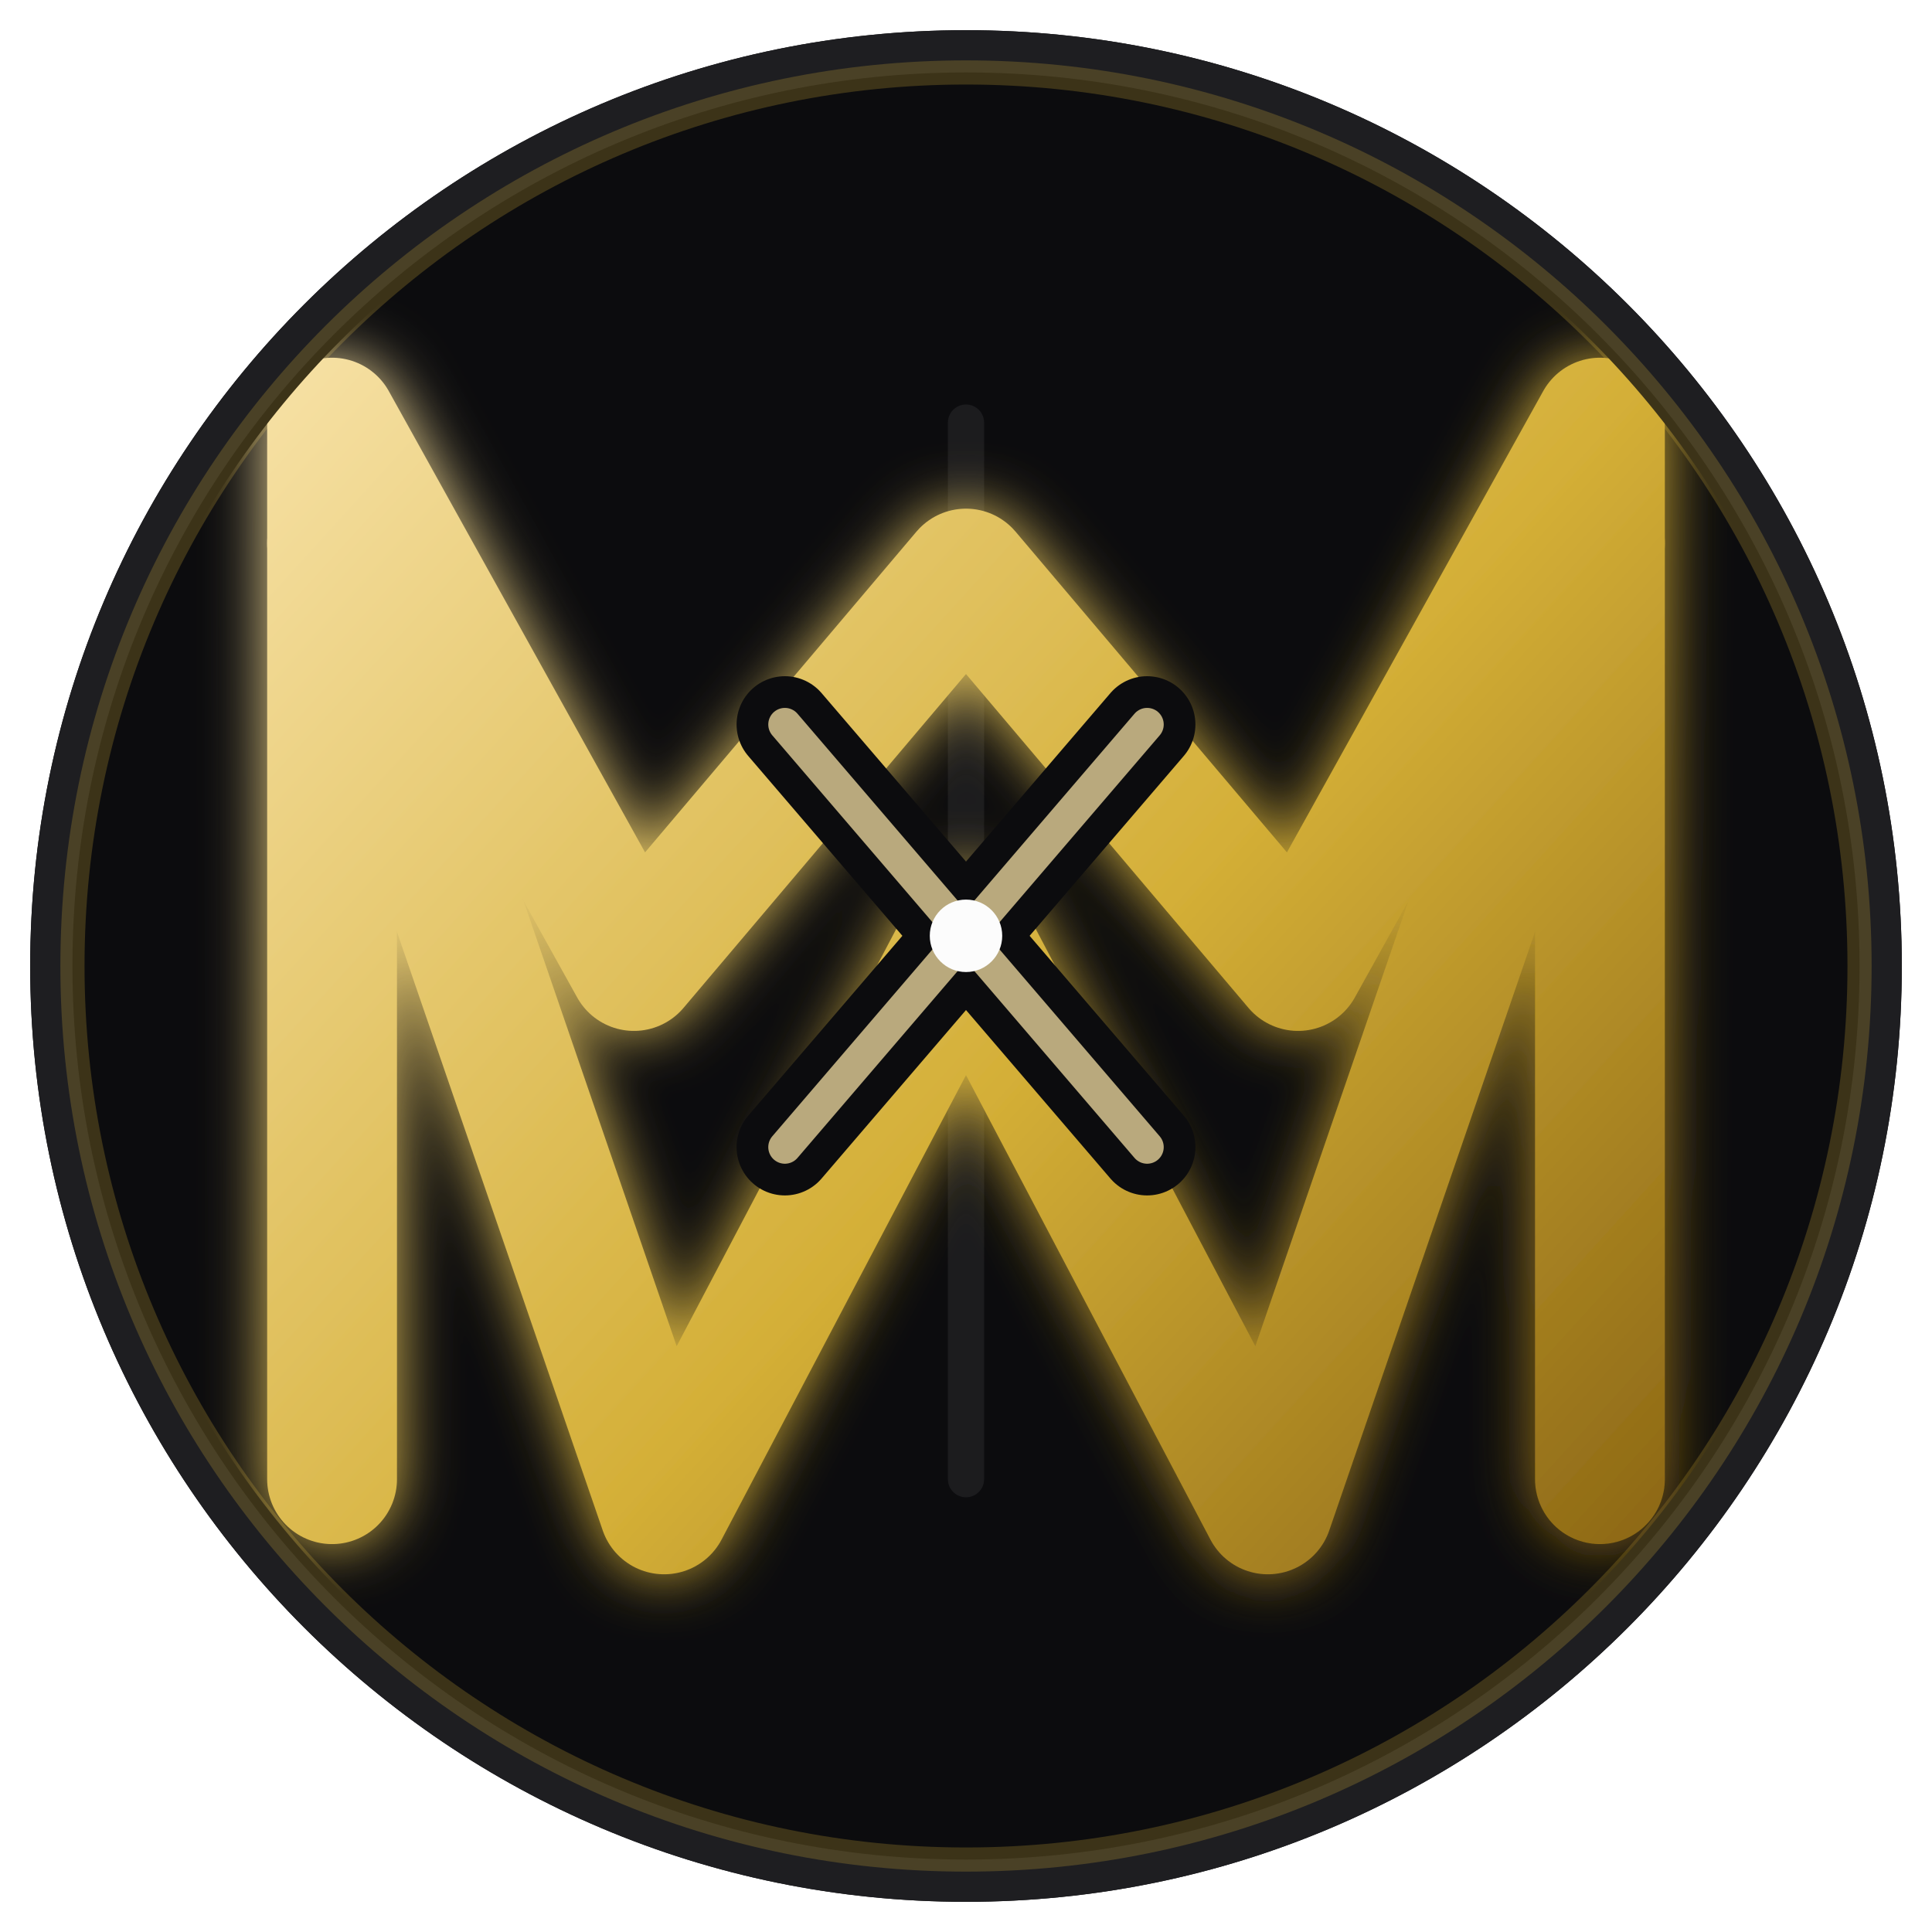
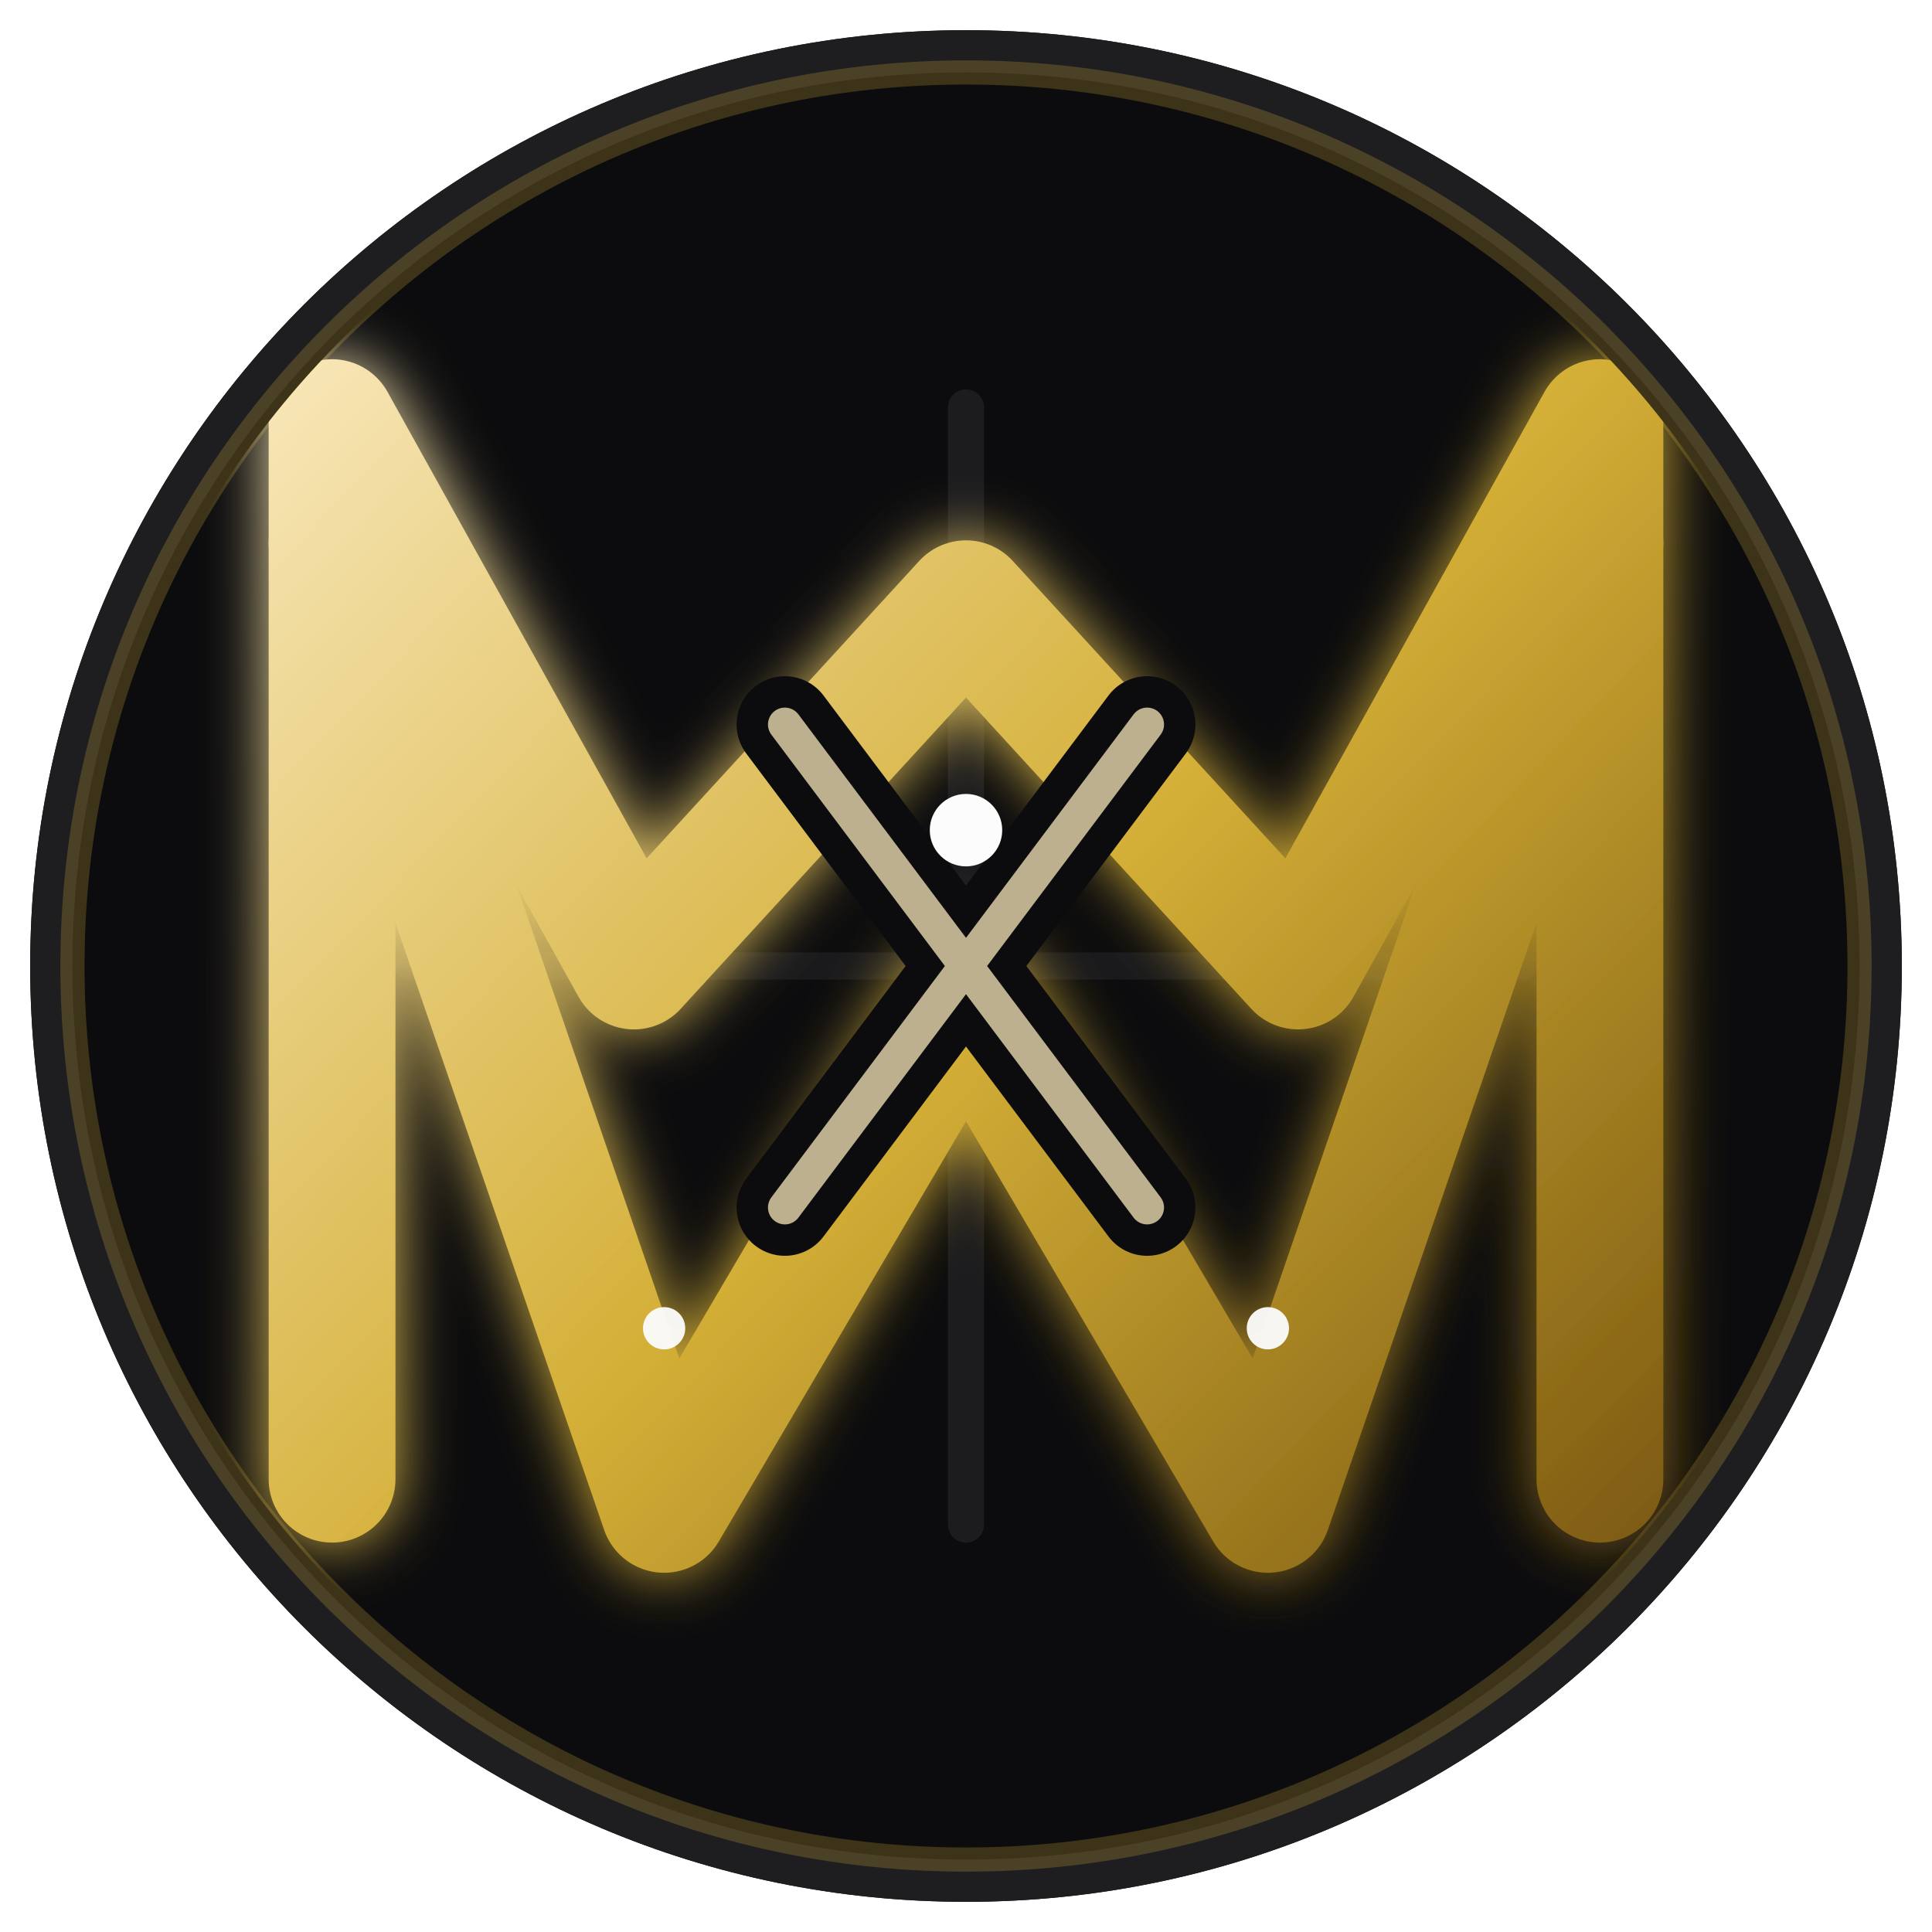
- <svg xmlns="http://www.w3.org/2000/svg" width="512" height="512" viewBox="0 0 64 64" role="img" aria-label="MXW circular logo">
+ <svg xmlns="http://www.w3.org/2000/svg" width="512" height="512" viewBox="0 0 64 64" role="img" aria-label="MXW circular logo engineering edition">
  <defs>
-     <linearGradient id="mxwGoldCircle" x1="10" y1="12" x2="54" y2="52" gradientUnits="userSpaceOnUse">
-       <stop offset="0%" stop-color="#F6E0A3" />
-       <stop offset="56%" stop-color="#D4AF37" />
-       <stop offset="100%" stop-color="#8D6815" />
+     <linearGradient id="mxwTraceCircle" x1="10" y1="11" x2="54" y2="53" gradientUnits="userSpaceOnUse">
+       <stop offset="0%" stop-color="#F8E7B9" />
+       <stop offset="52%" stop-color="#D4AF37" />
+       <stop offset="100%" stop-color="#7A5810" />
    </linearGradient>
    <clipPath id="mxwSafeCircle">
      <circle cx="32" cy="32" r="29.3" />
    </clipPath>
-     <filter id="mxwGlowCircle" x="-25%" y="-25%" width="150%" height="150%">
+     <filter id="mxwTraceGlowCircle" x="-25%" y="-25%" width="150%" height="150%">
      <feGaussianBlur stdDeviation="1" result="blur" />
      <feMerge>
        <feMergeNode in="blur" />
        <feMergeNode in="SourceGraphic" />
      </feMerge>
    </filter>
  </defs>
  <circle cx="32" cy="32" r="31" fill="#0C0C0E" />
  <circle cx="32" cy="32" r="30.3" fill="none" stroke="#1E1E21" stroke-width="1.4" />
  <circle cx="32" cy="32" r="29.6" fill="none" stroke="#D4AF37" stroke-opacity="0.24" stroke-width="0.8" />
  <g clip-path="url(#mxwSafeCircle)">
-     <line x1="32" y1="14" x2="32" y2="49" stroke="#1E1E21" stroke-width="1.2" stroke-linecap="round" opacity="0.85" />
-     <g fill="none" stroke="url(#mxwGoldCircle)" stroke-width="4.3" stroke-linecap="round" stroke-linejoin="round" filter="url(#mxwGlowCircle)">
-       <path d="M11 49V14L21 32L32 19L43 32L53 14V49" />
-       <path d="M11 18L22 50L32 31L42 50L53 18" />
+     <line x1="32" y1="13.5" x2="32" y2="50.5" stroke="#1E1E21" stroke-width="1.2" stroke-linecap="round" opacity="0.9" />
+     <line x1="13.5" y1="32" x2="50.5" y2="32" stroke="#1E1E21" stroke-width="0.9" stroke-linecap="round" opacity="0.75" />
+     <g fill="none" stroke="url(#mxwTraceCircle)" stroke-width="4.2" stroke-linecap="round" stroke-linejoin="round" filter="url(#mxwTraceGlowCircle)">
+       <path d="M11 49V14L21 32L32 20L43 32L53 14V49" />
+       <path d="M11 18L22 50L32 33L42 50L53 18" />
    </g>
    <g fill="none" stroke-linecap="round">
-       <path d="M26 24L38 38M38 24L26 38" stroke="#0C0C0E" stroke-width="3.2" />
-       <path d="M26 24L38 38M38 24L26 38" stroke="#F6E0A3" stroke-opacity="0.74" stroke-width="1.1" />
+       <path d="M26 24L38 40M38 24L26 40" stroke="#0C0C0E" stroke-width="3.2" />
+       <path d="M26 24L38 40M38 24L26 40" stroke="#F8E7B9" stroke-opacity="0.75" stroke-width="1.12" />
    </g>
-     <circle cx="32" cy="31" r="1.2" fill="#FCFCFC" />
+     <circle cx="32" cy="27.5" r="1.2" fill="#FCFCFC" />
+     <circle cx="22" cy="44" r="0.7" fill="#FCFCFC" fill-opacity="0.95" />
+     <circle cx="42" cy="44" r="0.7" fill="#FCFCFC" fill-opacity="0.95" />
  </g>
</svg>
